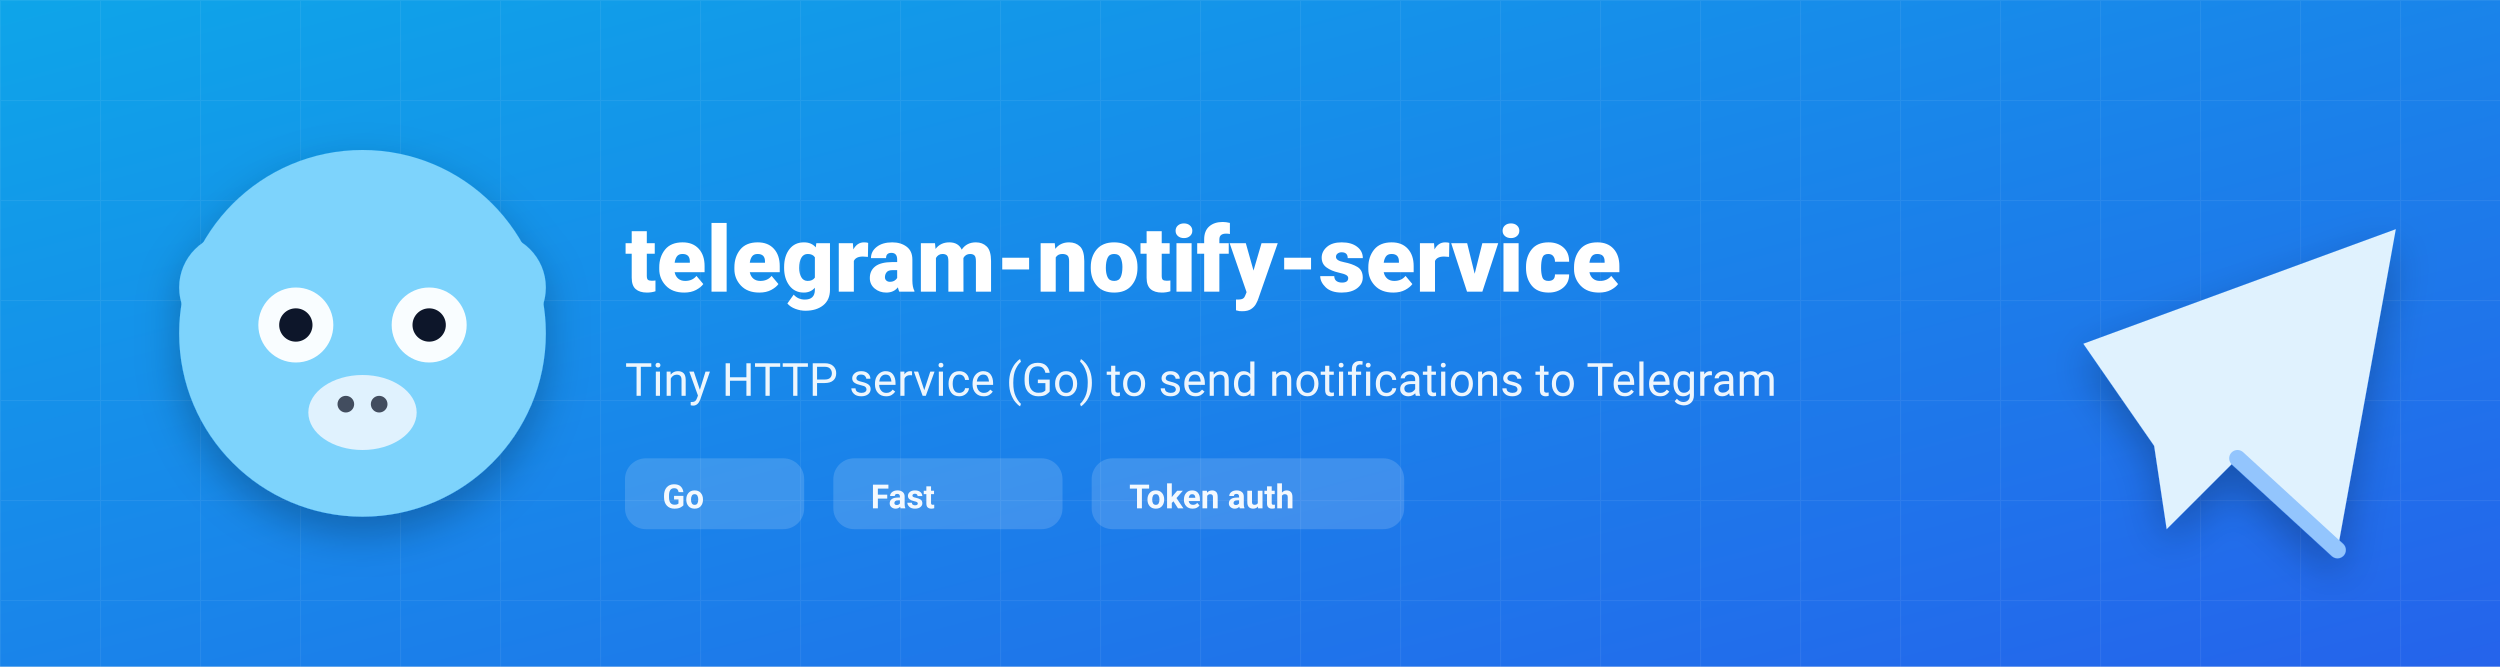
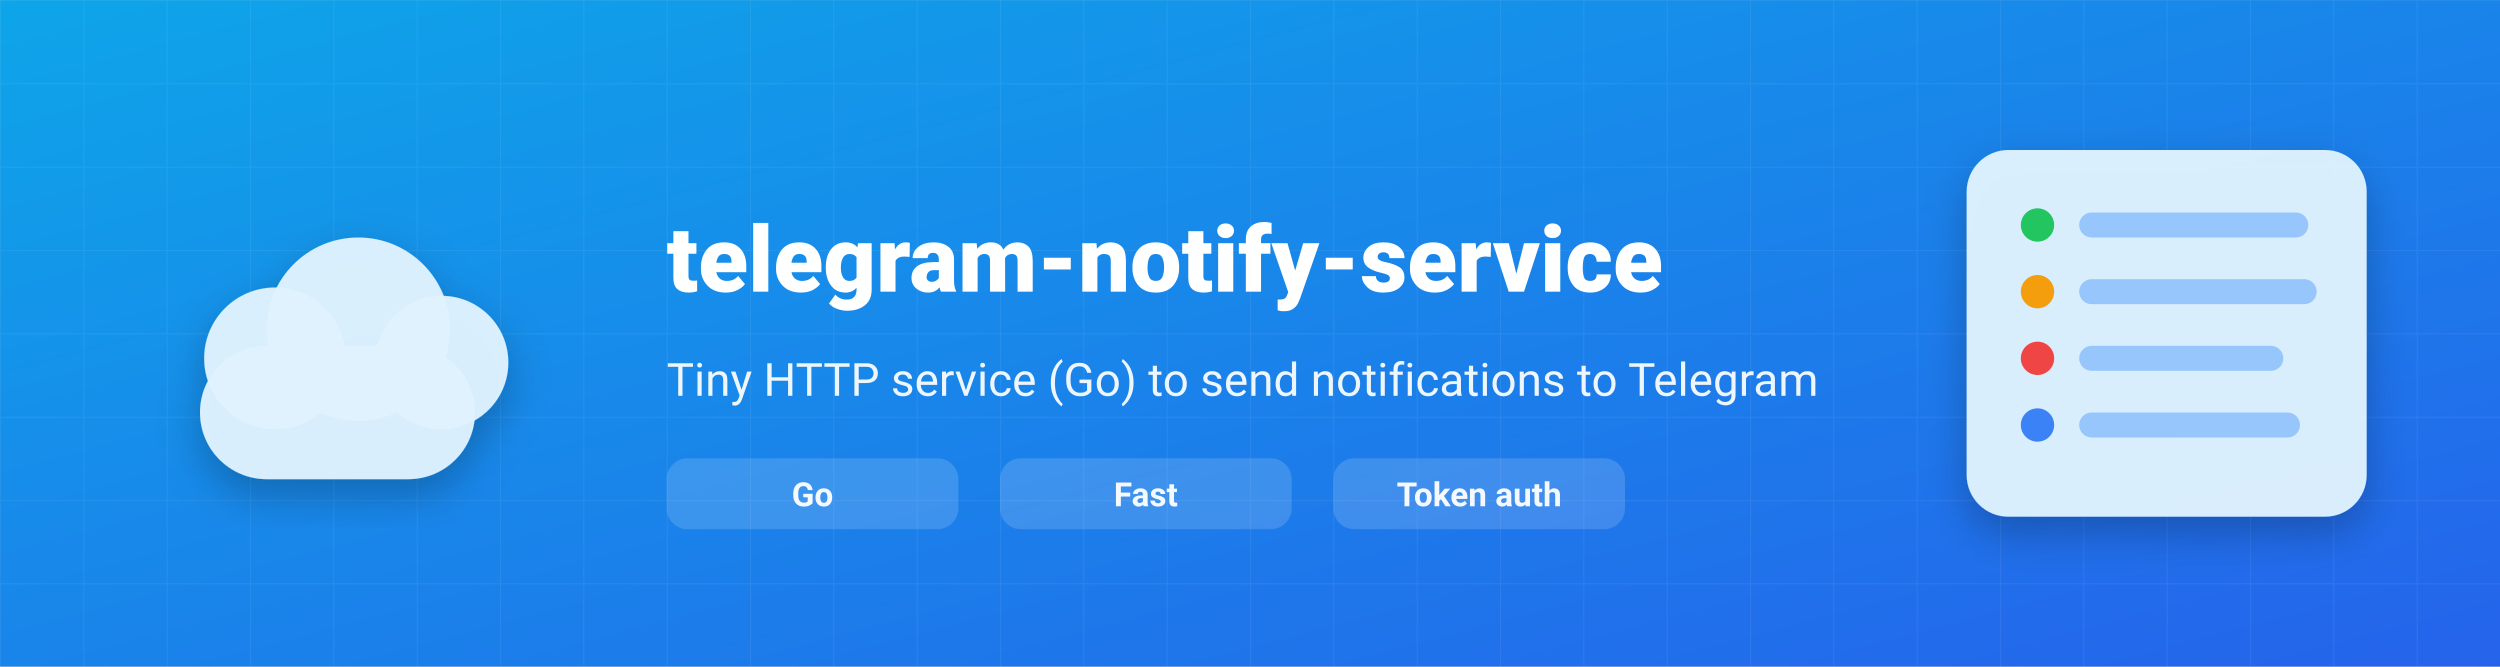
<svg xmlns="http://www.w3.org/2000/svg" width="1200" height="320" viewBox="0 0 1200 320">
  <defs>
    <linearGradient id="bg" x1="0" x2="1" y1="0" y2="1">
      <stop offset="0" stop-color="#0ea5e9" />
      <stop offset="1" stop-color="#2563eb" />
    </linearGradient>
    <filter id="shadow" x="-20%" y="-20%" width="140%" height="140%">
      <feDropShadow dx="0" dy="8" stdDeviation="10" flood-color="#000" flood-opacity="0.25" />
    </filter>
-     <pattern id="grid" width="48" height="48" patternUnits="userSpaceOnUse">
-       <path d="M48 0H0V48" fill="none" stroke="rgba(255,255,255,0.18)" stroke-width="1" />
+     <pattern id="grid" width="40" height="40" patternUnits="userSpaceOnUse">
+       <path d="M40 0H0V40" fill="none" stroke="rgba(255,255,255,0.18)" stroke-width="1" />
    </pattern>
+     <clipPath id="notifClip">
+       <rect x="0" y="0" width="192" height="176" rx="20" />
+     </clipPath>
+     <clipPath id="cloudClip">
+       <rect x="0" y="0" width="240" height="240" rx="24" />
+     </clipPath>
  </defs>
  <rect width="1200" height="320" fill="url(#bg)" />
  <rect width="1200" height="320" fill="url(#grid)" opacity="0.35" />
-   <g transform="translate(80 66)" filter="url(#shadow)">
-     <circle cx="94" cy="94" r="88" fill="#7dd3fc" />
-     <circle cx="32" cy="72" r="26" fill="#7dd3fc" />
-     <circle cx="156" cy="72" r="26" fill="#7dd3fc" />
-     <circle cx="62" cy="90" r="18" fill="#fff" opacity="0.95" />
-     <circle cx="126" cy="90" r="18" fill="#fff" opacity="0.95" />
-     <circle cx="62" cy="90" r="8" fill="#0f172a" />
-     <circle cx="126" cy="90" r="8" fill="#0f172a" />
-     <ellipse cx="94" cy="132" rx="26" ry="18" fill="#e0f2fe" />
-     <circle cx="86" cy="128" r="4" fill="#0f172a" opacity="0.75" />
-     <circle cx="102" cy="128" r="4" fill="#0f172a" opacity="0.75" />
+   <g transform="translate(40 40)" filter="url(#shadow)" clip-path="url(#cloudClip)">
+     <g fill="rgba(224,242,254,0.96)">
+       <rect x="56" y="126" width="132" height="64" rx="32" />
+       <circle cx="92" cy="132" r="34" />
+       <circle cx="132" cy="118" r="44" />
+       <circle cx="172" cy="134" r="32" />
+     </g>
  </g>
-   <g transform="translate(1000 110)" filter="url(#shadow)">
-     <path d="M0 55 L150 0 L122 154 L74 110 L40 144 L34 104 L0 55 Z" fill="#e0f2fe" />
-     <path d="M74 110 L122 154" stroke="#93c5fd" stroke-width="8" stroke-linecap="round" />
+   <g transform="translate(920 40)" filter="url(#shadow)">
+     <g transform="translate(24 32)">
+       <rect x="0" y="0" width="192" height="176" rx="20" fill="rgba(224,242,254,0.96)" />
+       <g clip-path="url(#notifClip)">
+         <g transform="translate(24 28)">
+           <circle cx="10" cy="8" r="8" fill="#22c55e" />
+           <rect x="30" y="2" width="110" height="12" rx="6" fill="rgba(147,197,253,0.95)" />
+           <circle cx="10" cy="40" r="8" fill="#f59e0b" />
+           <rect x="30" y="34" width="114" height="12" rx="6" fill="rgba(147,197,253,0.95)" />
+           <circle cx="10" cy="72" r="8" fill="#ef4444" />
+           <rect x="30" y="66" width="98" height="12" rx="6" fill="rgba(147,197,253,0.95)" />
+           <circle cx="10" cy="104" r="8" fill="#3b82f6" />
+           <rect x="30" y="98" width="106" height="12" rx="6" fill="rgba(147,197,253,0.95)" />
+         </g>
+       </g>
+     </g>
  </g>
  <g font-family="ui-sans-serif, system-ui, -apple-system, Segoe UI, Roboto, Helvetica, Arial" fill="#fff">
-     <text x="300" y="140" font-size="44" font-weight="800">telegram-notify-service</text>
-     <text x="300" y="190" font-size="22" opacity="0.92">Tiny HTTP service (Go) to send notifications to Telegram</text>
-     <g transform="translate(300 220)" opacity="0.95">
-       <rect x="0" y="0" rx="10" ry="10" width="86" height="34" fill="rgba(255,255,255,0.16)" />
-       <text x="18" y="24" font-size="16" font-weight="700">Go</text>
-       <rect x="100" y="0" rx="10" ry="10" width="110" height="34" fill="rgba(255,255,255,0.16)" />
-       <text x="118" y="24" font-size="16" font-weight="700">Fast</text>
-       <rect x="224" y="0" rx="10" ry="10" width="150" height="34" fill="rgba(255,255,255,0.16)" />
-       <text x="242" y="24" font-size="16" font-weight="700">Token auth</text>
+     <text x="320" y="140" font-size="44" font-weight="800">telegram-notify-service</text>
+     <text x="320" y="190" font-size="22" opacity="0.92">Tiny HTTP service (Go) to send notifications to Telegram</text>
+     <g transform="translate(320 220)" opacity="0.95" font-size="16" font-weight="700">
+       <g>
+         <rect x="0" y="0" rx="10" ry="10" width="140" height="34" fill="rgba(255,255,255,0.16)" />
+         <text x="70" y="23" text-anchor="middle">Go</text>
+       </g>
+       <g transform="translate(160 0)">
+         <rect x="0" y="0" rx="10" ry="10" width="140" height="34" fill="rgba(255,255,255,0.16)" />
+         <text x="70" y="23" text-anchor="middle">Fast</text>
+       </g>
+       <g transform="translate(320 0)">
+         <rect x="0" y="0" rx="10" ry="10" width="140" height="34" fill="rgba(255,255,255,0.16)" />
+         <text x="70" y="23" text-anchor="middle">Token auth</text>
+       </g>
    </g>
  </g>
</svg>
